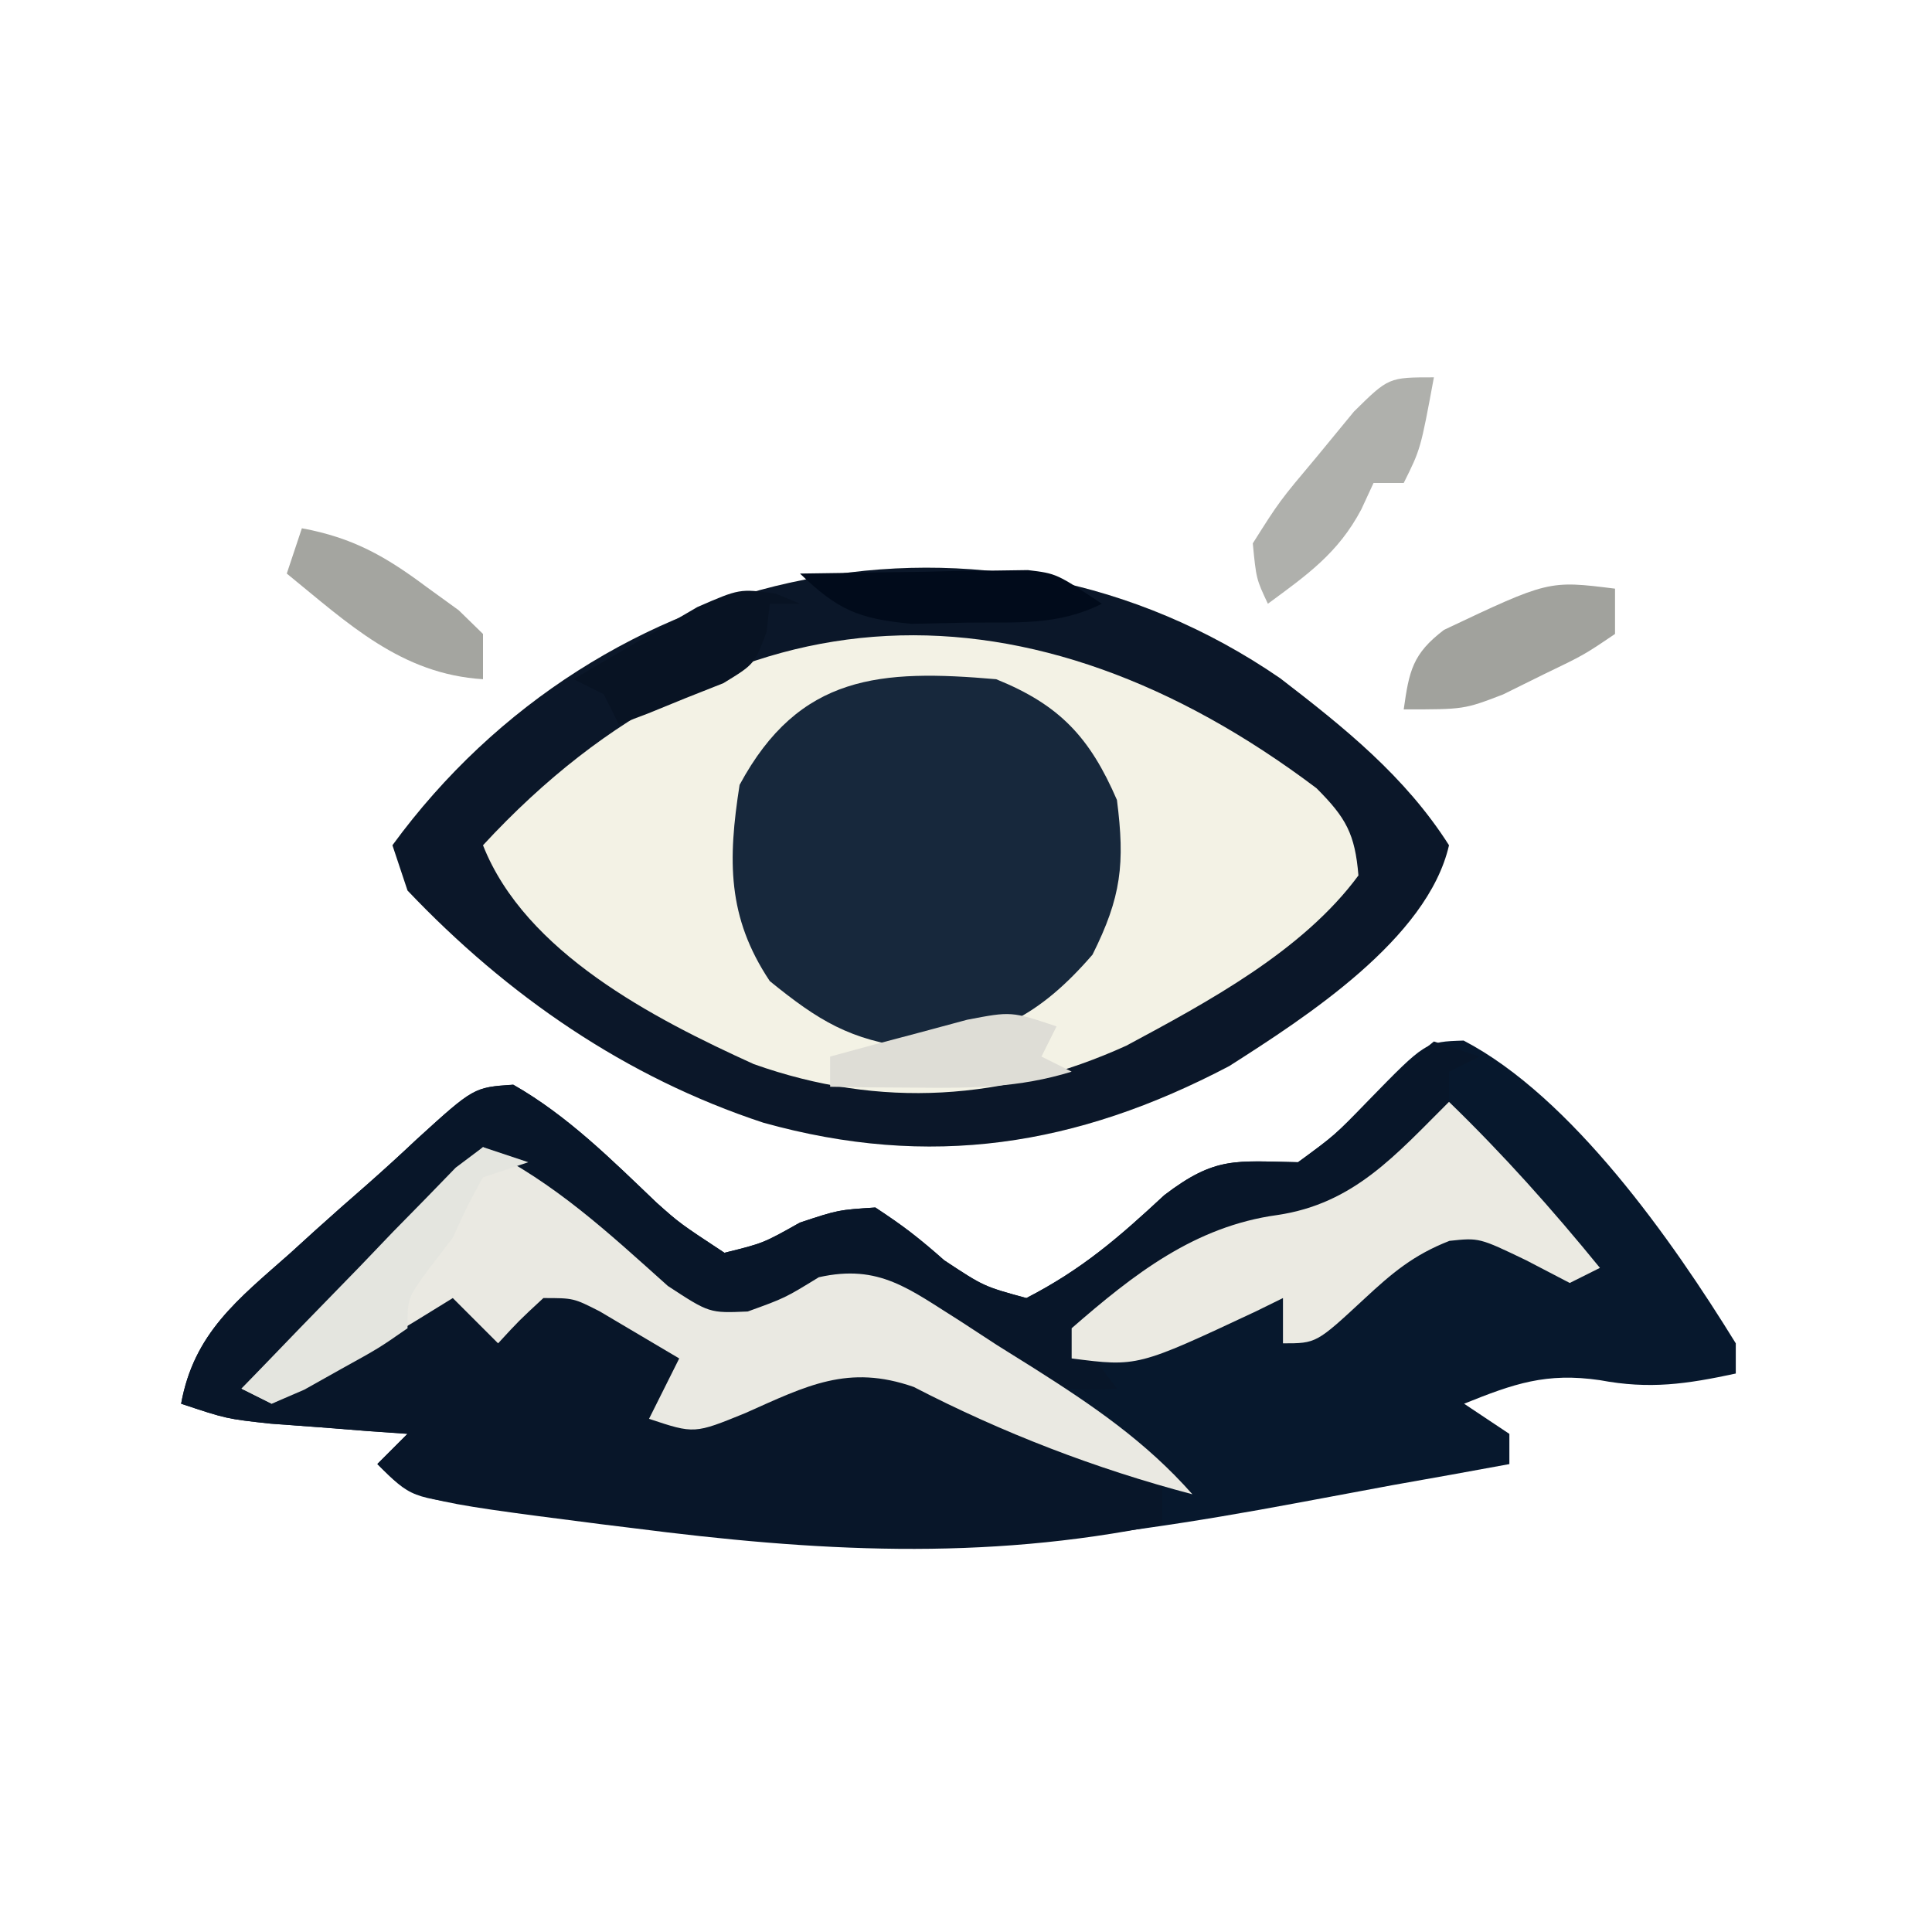
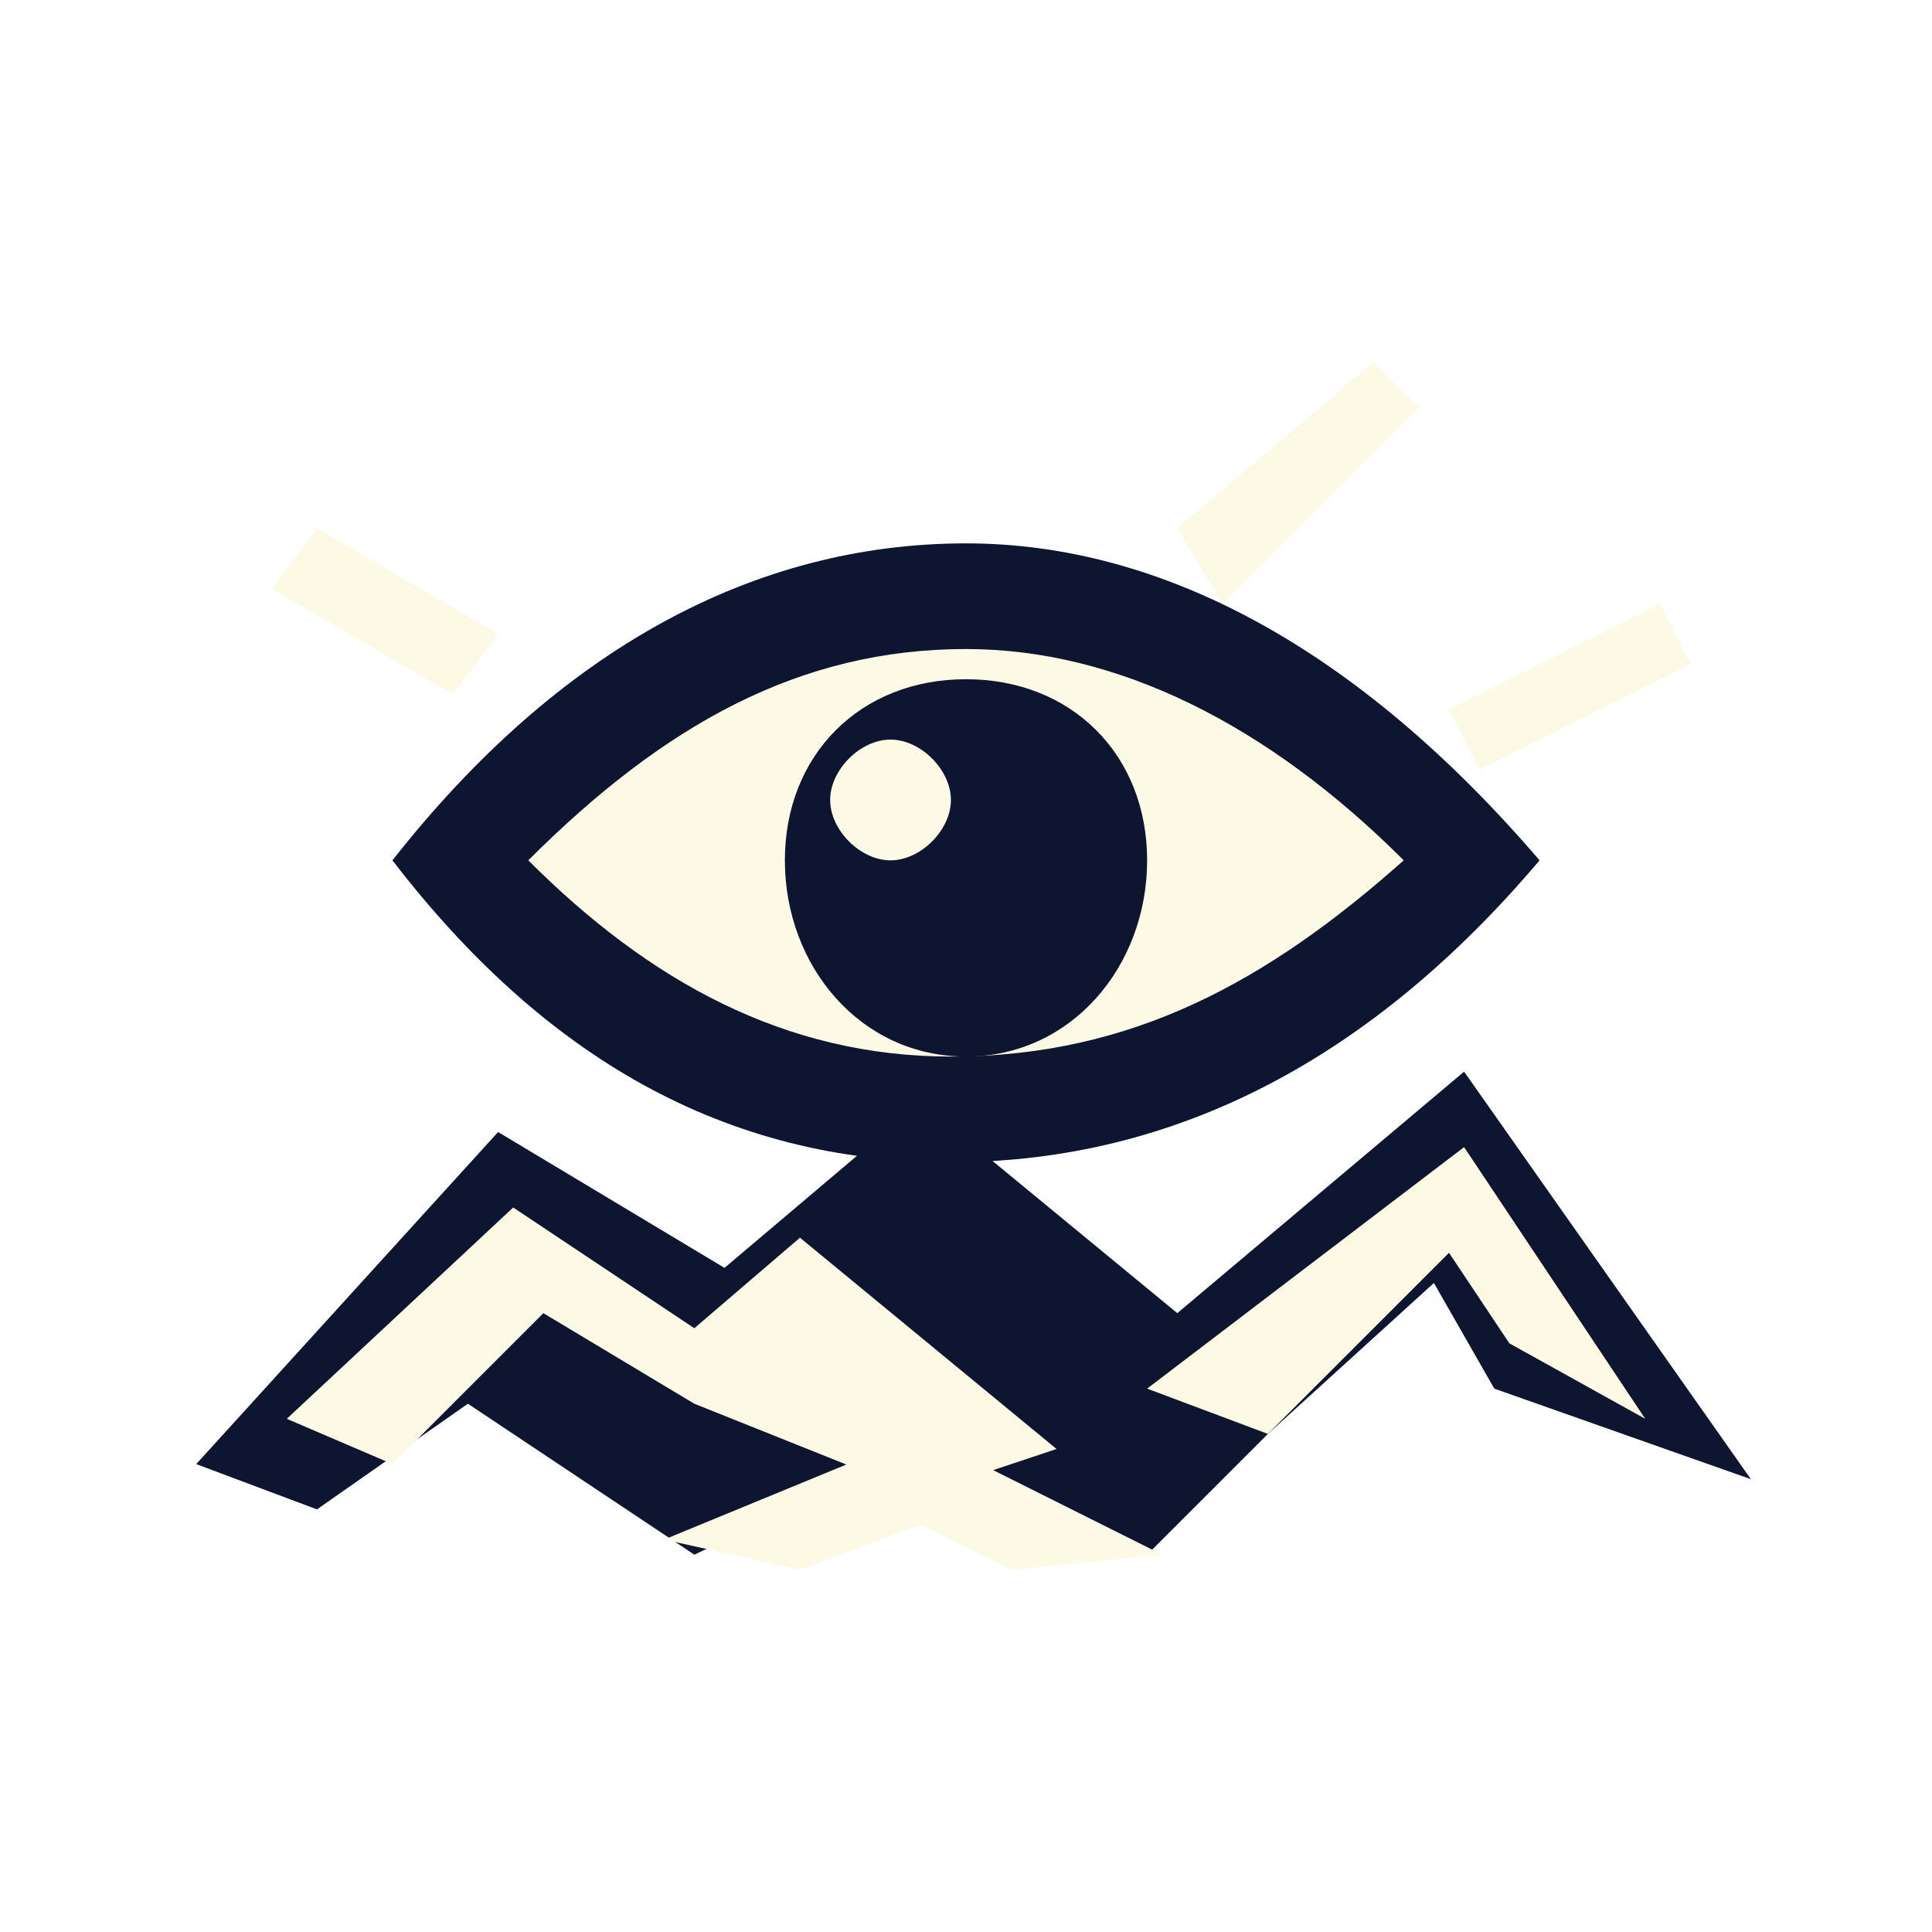
<svg xmlns="http://www.w3.org/2000/svg" width="128" height="128" viewBox="0 0 128 128">
-   <path fill="#07182d" d="M96.97 68.94c7.16 3.74 13.8 13.2 18.03 20.06v2c-3.26.7-5.7 1.06-9 .44-3.56-.52-5.7.23-9 1.56l3 2v2q-3.9.72-7.77 1.4l-6.27 1.17c-13.67 2.55-25.96 4.06-39.72 1.78-2.37-.37-4.73-.63-7.11-.87l-2.4-.24-4.48-.45c-5.02-.56-5.02-.56-7.25-2.8l2-2-2.52-.17-3.3-.26-3.26-.24C15 94 15 94 12 93c.85-4.68 3.75-6.9 7.19-9.94l1.7-1.55a247 247 0 0 1 3.43-3.03Q26 77 27.62 75.47c3.77-3.43 3.77-3.43 6.39-3.6 3.59 2.04 6.5 4.96 9.48 7.8 1.54 1.38 1.54 1.38 4.5 3.33 2.58-.63 2.58-.63 5-2 2.54-.84 2.54-.84 5-1a34 34 0 0 1 4.57 3.5c2.62 1.73 2.62 1.73 5.44 2.5 3.69-1.9 6.1-4 9.14-6.82 3.4-2.6 4.73-2.25 8.86-2.18 2.42-1.78 2.42-1.78 4.63-4.06 3.82-3.92 3.82-3.92 6.34-4" />
-   <path fill="#f3f2e5" d="M84.82 44.94C89.06 48.2 93.1 51.44 96 56c-1.42 6.2-9.5 11.4-14.56 14.63-10.12 5.32-19.83 6.83-30.87 3.75-9.11-3-16.95-8.41-23.57-15.38l-1-3c13.79-18.87 39.46-24.38 58.82-11.06" />
-   <path fill="#081629" d="m95 69 3 1-2 1v3c-2.01 2.04-2.01 2.04-4.69 4.19l-2.63 2.17c-3 1.84-4.27 1.71-7.68 1.64-2.17 1.31-2.17 1.31-4.19 3-3.63 3-3.63 3-5.81 3l3 4c-6.41.55-9.33-1.98-14.32-5.66C57 85 57 85 54.47 85.73L52 87c-2.4.97-2.4.97-5 1a84 84 0 0 1-8.27-7.22C37.06 79.25 37.06 79.25 34 77c-3.04 1.02-5.02 2.78-7.23 5.04l-1.74 1.76-1.78 1.82-1.82 1.86L17 92l2.3-1.28 3.01-1.66 2.99-1.65C28 86 28 86 31 85c1.69 1.44 1.69 1.44 3 3l2-3a53 53 0 0 1 10 5l-2 4 1.79-.62 2.4-.82 2.35-.81L53 91l2.36-.77c3.79-.33 6.21 1.01 9.64 2.58l3.62 1.65L72 96l2.94 1.01L77 98v3c-11.88 2.44-23.06 1.78-35 .25l-2.2-.27C27.39 99.39 27.39 99.39 25 97l2-2-2.52-.18-3.29-.26-3.27-.24C15 94 15 94 12 93c.85-4.68 3.75-6.9 7.19-9.94l1.71-1.55a247 247 0 0 1 3.42-3.03 135 135 0 0 0 3.3-3.01c3.77-3.43 3.77-3.43 6.38-3.61 3.59 2.05 6.52 4.97 9.49 7.81 1.54 1.37 1.54 1.37 4.51 3.33 2.57-.64 2.57-.64 5-2 2.53-.84 2.53-.84 5-1 2.25 1.53 2.25 1.53 4.56 3.5 2.62 1.73 2.62 1.73 5.44 2.5 3.68-1.9 6.1-3.99 9.14-6.82 3.4-2.59 4.73-2.25 8.86-2.18 2.45-1.79 2.45-1.79 4.69-4.06 2.26-2.29 2.26-2.29 4.31-3.94" />
-   <path fill="#0b1729" d="M84.82 44.94C89.06 48.2 93.1 51.44 96 56c-1.42 6.2-9.5 11.4-14.56 14.63-10.12 5.32-19.83 6.83-30.87 3.75-9.11-3-16.95-8.41-23.57-15.38l-1-3c13.79-18.87 39.46-24.38 58.82-11.06M32 56c2.79 7.09 11.29 11.48 17.94 14.5 8.39 2.98 16.63 2.43 24.68-1.22C80.02 66.38 86.32 63 90 58c-.23-2.75-.82-3.82-2.78-5.78C68.49 38.09 48.45 38.19 32 56" />
-   <path fill="#17283c" d="M66 45c4.2 1.7 6.2 3.84 8 8 .54 4.22.29 6.43-1.62 10.25-3.55 4.1-6.52 5.52-11.88 6.19-4.18-.53-6.25-1.8-9.5-4.44-2.83-4.24-2.78-8.02-2-13 3.96-7.35 9.38-7.66 17-7" />
-   <path fill="#eae9e2" d="M32 76c4.81 2.4 8.26 5.63 12.25 9.2C47 87 47 87 49.54 86.89 52 86 52 86 54.25 84.62c4.02-.9 6 .8 9.39 2.92l2.42 1.58 2.43 1.52c3.9 2.47 7.43 4.87 10.51 8.36a90 90 0 0 1-18.46-7.11c-4.34-1.52-7.08-.09-11.16 1.73C46 95 46 95 43 94l2-4-3.38-2-1.89-1.12C38 86 38 86 36 86c-1.62 1.5-1.62 1.5-3 3l-3-3-2.55 1.57-3.33 1.99-3.3 2.01L18 93l-2-1z" />
-   <path fill="#ebeae2" d="M96 73c3.6 3.49 6.83 7.11 10 11l-2 1-2.88-1.5C98 82 98 82 96.03 82.21c-2.38.93-3.79 2.12-5.65 3.85C87.21 89 87.21 89 85 89v-3l-1.79.88C75.36 90.56 75.36 90.56 71 90v-2c4.12-3.59 8.16-6.75 13.62-7.5 5.08-.75 7.83-3.97 11.38-7.5" />
-   <path fill="#afb0ac" d="M95 25c-.88 4.75-.88 4.75-2 7h-2l-.81 1.75C88.66 36.64 86.61 38.08 84 40c-.77-1.64-.77-1.64-1-4 1.77-2.8 1.77-2.8 4.25-5.75l2.45-2.98C92 25 92 25 95 25" />
-   <path fill="#a4a5a0" d="M20 35c3.36.62 5.52 1.84 8.25 3.88l2.14 1.55L32 42v3c-5.44-.34-8.94-3.7-13-7z" />
-   <path fill="#a1a29d" d="M107 39v3c-2.05 1.39-2.05 1.39-4.75 2.69l-2.67 1.32C97 47 97 47 93 47c.36-2.55.58-3.68 2.67-5.27 6.93-3.28 6.93-3.28 11.33-2.73" />
-   <path fill="#e4e5df" d="m32 76 3 1-3 1c-1 1.81-1 1.81-2 4l-1.62 2.12C27 86 27 86 27 88c-1.9 1.32-1.9 1.32-4.38 2.69l-2.46 1.38L18 93l-2-1q3.89-4.05 7.81-8.06l2.24-2.34 2.16-2.2 1.98-2.04z" />
-   <path fill="#081323" d="M51.36 39.32c.27.1.27.1 1.64.68h-2l-.21 1.86c-.8 2.14-.8 2.14-2.86 3.4l-2.5.99-2.5 1.02L41 48l-1-2-2-1q2.61-1.55 5.25-3.06l2.95-1.72C49 39 49 39 51.36 39.32" />
-   <path fill="#deddd6" d="m70 68-1 2 2 1c-3.46 1.07-6.64 1.1-10.25 1.06l-3.27-.02L55 72v-2q2.9-.8 5.81-1.56l3.27-.88C67 67 67 67 70 68" />
-   <path fill="#010b1b" d="m53 38 8.31-.12 2.38-.06 2.3-.02 2.11-.03C70 38 70 38 73 40c-2.94 1.47-5.6 1.21-8.88 1.25l-3.74.08c-3.53-.34-4.86-.92-7.38-3.33" />
+   <path fill="#fcf9e4" d="M21 35 33 42 30 46 18 39z" />
+   <path fill="#fcf9e4" d="M78 35 91 24 94 27 81 40z" />
+   <path fill="#fcf9e4" d="M96 47 110 40 112 44 98 51z" />
+   <path fill="#0e1530" d="M26 57c11-14 24-21 38-21 13 0 26 7 38 21-11 13-24 20-39 20s-27-7-37-20z" />
+   <path fill="#fcf9e4" d="M35 57c9-9 18-14 29-14 10 0 20 5 29 14-9 8-18 13-30 13-11 0-20-5-28-13z" />
+   <path fill="#0e1530" d="M64 45c7 0 12 5 12 12s-5 13-12 13-12-6-12-13 5-12 12-12z" />
+   <path fill="#fcf9e4" d="M59 49c2 0 4 2 4 4s-2 4-4 4-4-2-4-4 2-4 4-4z" />
+   <path fill="#0e1530" d="M13 97 33 75l15 9 13-11 17 14 19-16 19 27-17-6-4-7-11 10-8 8-15-7-15 7-15-10-10 7z" />
+   <path fill="#fcf9e4" d="M19 94 34 80l12 8 7-6 17 14-9 3-15-6-10-6-10 10z" />
+   <path fill="#fcf9e4" d="M76 92 97 76l12 18-9-5-4-6-12 12z" />
+   <path fill="#fcf9e4" d="M44 102 61 95l16 8-10 1-6-3-8 3z" />
</svg>
